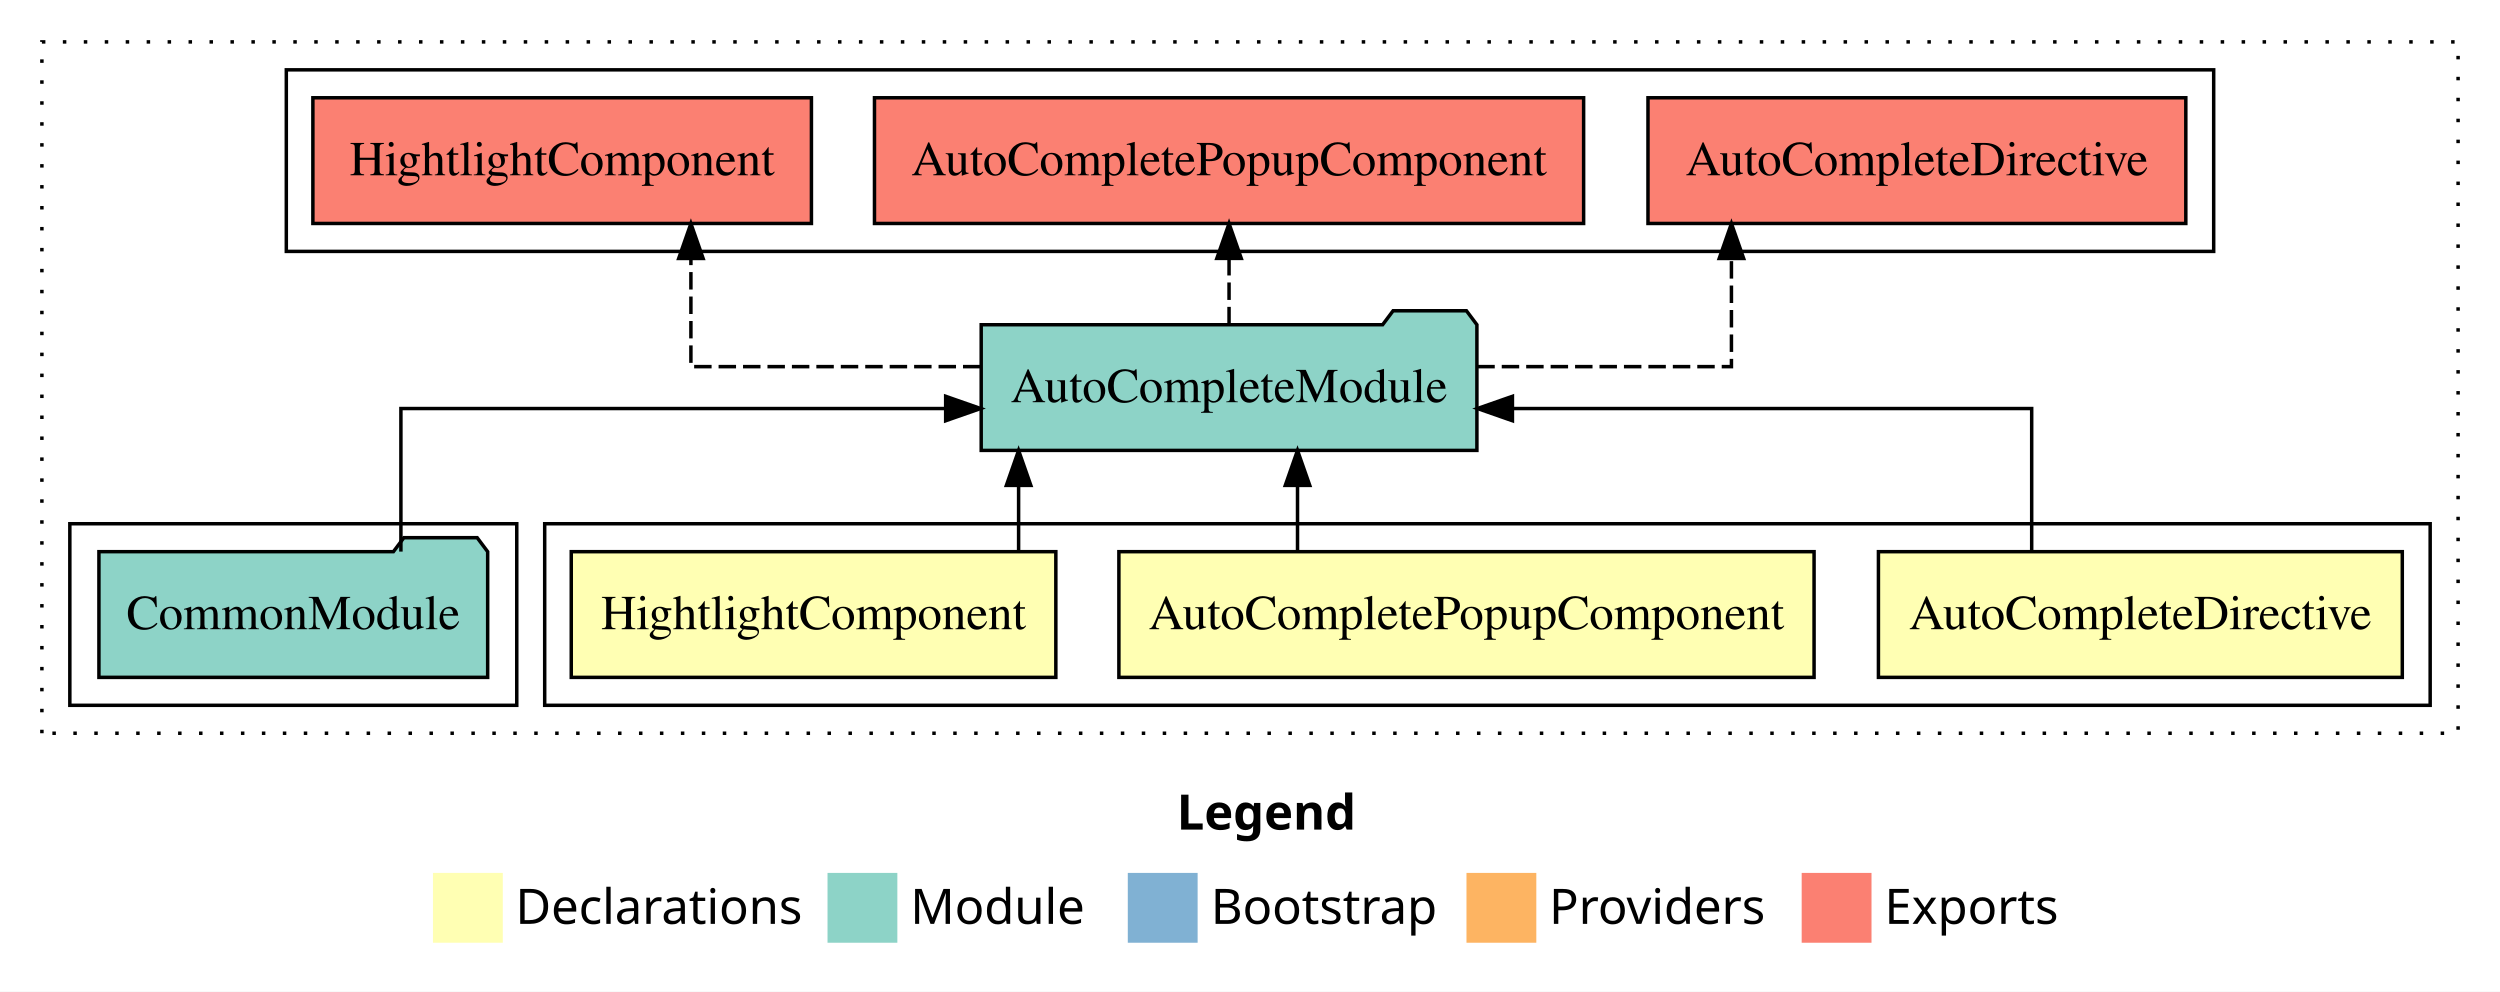
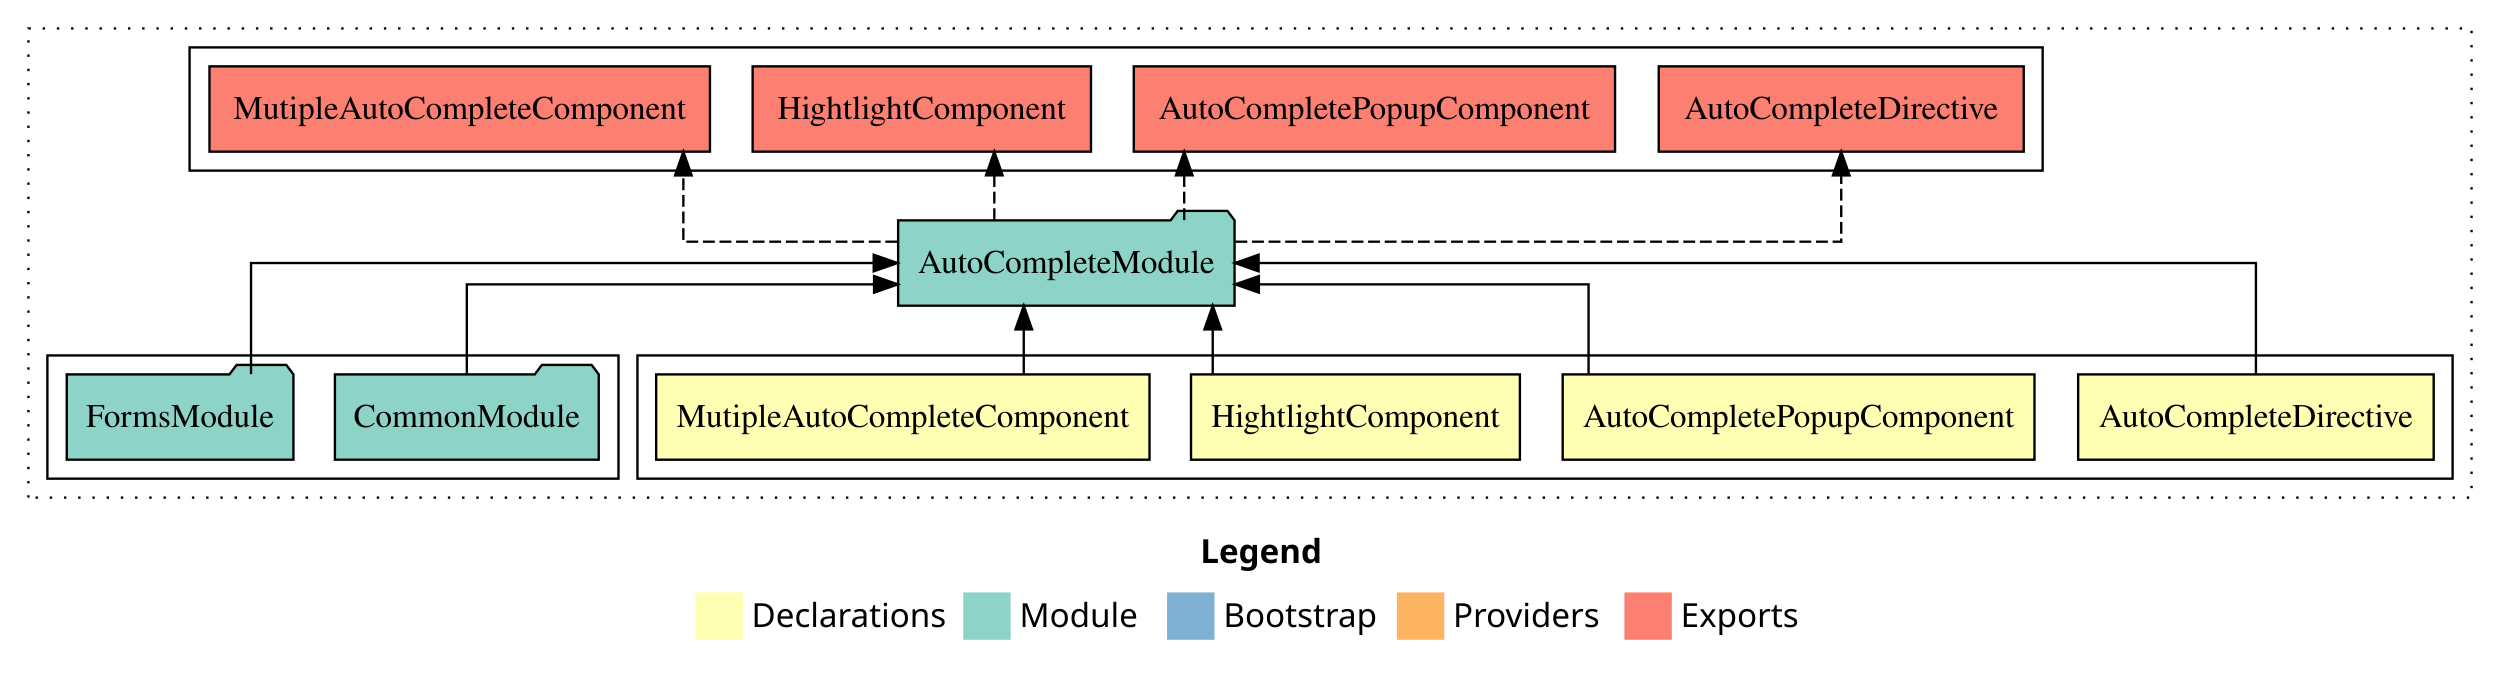
- <svg xmlns="http://www.w3.org/2000/svg" width="716pt" height="284pt" viewBox="0.00 0.00 716.00 284.00">
+ <svg xmlns="http://www.w3.org/2000/svg" width="1055pt" height="284pt" viewBox="0.00 0.00 1055.00 284.00">
  <g id="graph0" class="graph" transform="scale(1 1) rotate(0) translate(4 280)">
-     <polygon fill="white" stroke="none" points="-4,4 -4,-280 712,-280 712,4 -4,4" />
-     <text text-anchor="start" x="333.009" y="-42.4" font-family="sans-serif" font-weight="bold" font-size="14.00">Legend</text>
-     <polygon fill="#ffffb3" stroke="none" points="120,-10 120,-30 140,-30 140,-10 120,-10" />
-     <text text-anchor="start" x="143.629" y="-15.4" font-family="sans-serif" font-size="14.00">  Declarations</text>
-     <polygon fill="#8dd3c7" stroke="none" points="233,-10 233,-30 253,-30 253,-10 233,-10" />
-     <text text-anchor="start" x="256.725" y="-15.4" font-family="sans-serif" font-size="14.00">  Module</text>
-     <polygon fill="#80b1d3" stroke="none" points="319,-10 319,-30 339,-30 339,-10 319,-10" />
-     <text text-anchor="start" x="342.781" y="-15.4" font-family="sans-serif" font-size="14.00">  Bootstrap</text>
-     <polygon fill="#fdb462" stroke="none" points="416,-10 416,-30 436,-30 436,-10 416,-10" />
-     <text text-anchor="start" x="439.673" y="-15.4" font-family="sans-serif" font-size="14.00">  Providers</text>
-     <polygon fill="#fb8072" stroke="none" points="512,-10 512,-30 532,-30 532,-10 512,-10" />
-     <text text-anchor="start" x="535.726" y="-15.4" font-family="sans-serif" font-size="14.00">  Exports</text>
+     <polygon fill="white" stroke="none" points="-4,4 -4,-280 1051,-280 1051,4 -4,4" />
+     <text text-anchor="start" x="502.509" y="-42.4" font-family="sans-serif" font-weight="bold" font-size="14.00">Legend</text>
+     <polygon fill="#ffffb3" stroke="none" points="289.5,-10 289.5,-30 309.5,-30 309.5,-10 289.5,-10" />
+     <text text-anchor="start" x="313.129" y="-15.4" font-family="sans-serif" font-size="14.00">  Declarations</text>
+     <polygon fill="#8dd3c7" stroke="none" points="402.5,-10 402.5,-30 422.5,-30 422.5,-10 402.5,-10" />
+     <text text-anchor="start" x="426.225" y="-15.4" font-family="sans-serif" font-size="14.00">  Module</text>
+     <polygon fill="#80b1d3" stroke="none" points="488.5,-10 488.5,-30 508.5,-30 508.5,-10 488.5,-10" />
+     <text text-anchor="start" x="512.281" y="-15.4" font-family="sans-serif" font-size="14.00">  Bootstrap</text>
+     <polygon fill="#fdb462" stroke="none" points="585.5,-10 585.5,-30 605.5,-30 605.5,-10 585.5,-10" />
+     <text text-anchor="start" x="609.173" y="-15.4" font-family="sans-serif" font-size="14.00">  Providers</text>
+     <polygon fill="#fb8072" stroke="none" points="681.5,-10 681.5,-30 701.5,-30 701.5,-10 681.5,-10" />
+     <text text-anchor="start" x="705.226" y="-15.4" font-family="sans-serif" font-size="14.00">  Exports</text>
    <g id="clust1" class="cluster">
-       <polygon fill="none" stroke="black" stroke-dasharray="1,5" points="8,-70 8,-268 700,-268 700,-70 8,-70" />
+       <polygon fill="none" stroke="black" stroke-dasharray="1,5" points="8,-70 8,-268 1039,-268 1039,-70 8,-70" />
    </g>
    <g id="clust2" class="cluster">
-       <polygon fill="none" stroke="black" points="152,-78 152,-130 692,-130 692,-78 152,-78" />
-     </g>
-     <g id="clust6" class="cluster">
-       <polygon fill="none" stroke="black" points="16,-78 16,-130 144,-130 144,-78 16,-78" />
+       <polygon fill="none" stroke="black" points="265,-78 265,-130 1031,-130 1031,-78 265,-78" />
    </g>
    <g id="clust7" class="cluster">
-       <polygon fill="none" stroke="black" points="78,-208 78,-260 630,-260 630,-208 78,-208" />
+       <polygon fill="none" stroke="black" points="16,-78 16,-130 257,-130 257,-78 16,-78" />
+     </g>
+     <g id="clust8" class="cluster">
+       <polygon fill="none" stroke="black" points="76,-208 76,-260 858,-260 858,-208 76,-208" />
    </g>
    <g id="node1" class="node">
-       <polygon fill="#ffffb3" stroke="black" points="684.018,-122 533.982,-122 533.982,-86 684.018,-86 684.018,-122" />
-       <text text-anchor="middle" x="609" y="-99.8" font-family="Times,serif" font-size="14.00">AutoCompleteDirective</text>
+       <polygon fill="#ffffb3" stroke="black" points="1023.02,-122 872.982,-122 872.982,-86 1023.02,-86 1023.02,-122" />
+       <text text-anchor="middle" x="948" y="-99.8" font-family="Times,serif" font-size="14.00">AutoCompleteDirective</text>
+     </g>
+     <g id="node5" class="node">
+       <polygon fill="#8dd3c7" stroke="black" points="516.985,-187 513.985,-191 492.985,-191 489.985,-187 375.015,-187 375.015,-151 516.985,-151 516.985,-187" />
+       <text text-anchor="middle" x="446" y="-164.8" font-family="Times,serif" font-size="14.00">AutoCompleteModule</text>
+     </g>
+     <g id="edge1" class="edge">
+       <path fill="none" stroke="black" d="M948,-122.106C948,-141.339 948,-169 948,-169 948,-169 527.125,-169 527.125,-169" />
+       <polygon fill="black" stroke="black" points="527.125,-165.5 517.125,-169 527.125,-172.5 527.125,-165.5" />
+     </g>
+     <g id="node2" class="node">
+       <polygon fill="#ffffb3" stroke="black" points="854.55,-122 655.45,-122 655.45,-86 854.55,-86 854.55,-122" />
+       <text text-anchor="middle" x="755" y="-99.8" font-family="Times,serif" font-size="14.00">AutoCompletePopupComponent</text>
+     </g>
+     <g id="edge2" class="edge">
+       <path fill="none" stroke="black" d="M666.375,-122.027C666.375,-138.398 666.375,-160 666.375,-160 666.375,-160 527.245,-160 527.245,-160" />
+       <polygon fill="black" stroke="black" points="527.245,-156.5 517.245,-160 527.245,-163.5 527.245,-156.5" />
+     </g>
+     <g id="node3" class="node">
+       <polygon fill="#ffffb3" stroke="black" points="637.392,-122 498.608,-122 498.608,-86 637.392,-86 637.392,-122" />
+       <text text-anchor="middle" x="568" y="-99.8" font-family="Times,serif" font-size="14.00">HightlightComponent</text>
+     </g>
+     <g id="edge3" class="edge">
+       <path fill="none" stroke="black" d="M507.773,-122.106C507.773,-122.106 507.773,-140.991 507.773,-140.991" />
+       <polygon fill="black" stroke="black" points="504.273,-140.991 507.773,-150.991 511.273,-140.991 504.273,-140.991" />
    </g>
    <g id="node4" class="node">
-       <polygon fill="#8dd3c7" stroke="black" points="418.985,-187 415.985,-191 394.985,-191 391.985,-187 277.015,-187 277.015,-151 418.985,-151 418.985,-187" />
-       <text text-anchor="middle" x="348" y="-164.8" font-family="Times,serif" font-size="14.00">AutoCompleteModule</text>
+       <polygon fill="#ffffb3" stroke="black" points="481.098,-122 272.902,-122 272.902,-86 481.098,-86 481.098,-122" />
+       <text text-anchor="middle" x="377" y="-99.8" font-family="Times,serif" font-size="14.00">MutipleAutoCompleteComponent</text>
    </g>
-     <g id="edge1" class="edge">
-       <path fill="none" stroke="black" d="M577.875,-122.023C577.875,-139.373 577.875,-163 577.875,-163 577.875,-163 429.16,-163 429.16,-163" />
-       <polygon fill="black" stroke="black" points="429.16,-159.5 419.16,-163 429.16,-166.5 429.16,-159.5" />
+     <g id="edge4" class="edge">
+       <path fill="none" stroke="black" d="M428.028,-122.106C428.028,-122.106 428.028,-140.991 428.028,-140.991" />
+       <polygon fill="black" stroke="black" points="424.528,-140.991 428.028,-150.991 431.528,-140.991 424.528,-140.991" />
    </g>
-     <g id="node2" class="node">
-       <polygon fill="#ffffb3" stroke="black" points="515.55,-122 316.45,-122 316.45,-86 515.55,-86 515.55,-122" />
-       <text text-anchor="middle" x="416" y="-99.8" font-family="Times,serif" font-size="14.00">AutoCompletePopupComponent</text>
+     <g id="node8" class="node">
+       <polygon fill="#fb8072" stroke="black" points="850.018,-252 695.982,-252 695.982,-216 850.018,-216 850.018,-252" />
+       <text text-anchor="middle" x="773" y="-229.8" font-family="Times,serif" font-size="14.00">AutoCompleteDirective </text>
    </g>
-     <g id="edge2" class="edge">
-       <path fill="none" stroke="black" d="M367.609,-122.106C367.609,-122.106 367.609,-140.991 367.609,-140.991" />
-       <polygon fill="black" stroke="black" points="364.109,-140.991 367.609,-150.991 371.109,-140.991 364.109,-140.991" />
+     <g id="edge7" class="edge">
+       <path fill="none" stroke="black" stroke-dasharray="5,2" d="M517.357,-178C613.574,-178 773,-178 773,-178 773,-178 773,-205.973 773,-205.973" />
+       <polygon fill="black" stroke="black" points="769.5,-205.973 773,-215.973 776.5,-205.973 769.5,-205.973" />
    </g>
-     <g id="node3" class="node">
-       <polygon fill="#ffffb3" stroke="black" points="298.392,-122 159.608,-122 159.608,-86 298.392,-86 298.392,-122" />
-       <text text-anchor="middle" x="229" y="-99.8" font-family="Times,serif" font-size="14.00">HightlightComponent</text>
+     <g id="node9" class="node">
+       <polygon fill="#fb8072" stroke="black" points="677.55,-252 474.45,-252 474.45,-216 677.55,-216 677.55,-252" />
+       <text text-anchor="middle" x="576" y="-229.8" font-family="Times,serif" font-size="14.00">AutoCompletePopupComponent </text>
    </g>
-     <g id="edge3" class="edge">
-       <path fill="none" stroke="black" d="M287.727,-122.106C287.727,-122.106 287.727,-140.991 287.727,-140.991" />
-       <polygon fill="black" stroke="black" points="284.227,-140.991 287.727,-150.991 291.227,-140.991 284.227,-140.991" />
+     <g id="edge8" class="edge">
+       <path fill="none" stroke="black" stroke-dasharray="5,2" d="M495.734,-187.106C495.734,-187.106 495.734,-205.991 495.734,-205.991" />
+       <polygon fill="black" stroke="black" points="492.234,-205.991 495.734,-215.991 499.234,-205.991 492.234,-205.991" />
+     </g>
+     <g id="node10" class="node">
+       <polygon fill="#fb8072" stroke="black" points="456.393,-252 313.607,-252 313.607,-216 456.393,-216 456.393,-252" />
+       <text text-anchor="middle" x="385" y="-229.8" font-family="Times,serif" font-size="14.00">HightlightComponent </text>
+     </g>
+     <g id="edge9" class="edge">
+       <path fill="none" stroke="black" stroke-dasharray="5,2" d="M415.602,-187.106C415.602,-187.106 415.602,-205.991 415.602,-205.991" />
+       <polygon fill="black" stroke="black" points="412.102,-205.991 415.602,-215.991 419.102,-205.991 412.102,-205.991" />
+     </g>
+     <g id="node11" class="node">
+       <polygon fill="#fb8072" stroke="black" points="295.599,-252 84.401,-252 84.401,-216 295.599,-216 295.599,-252" />
+       <text text-anchor="middle" x="190" y="-229.8" font-family="Times,serif" font-size="14.00">MutipleAutoCompleteComponent </text>
+     </g>
+     <g id="edge10" class="edge">
+       <path fill="none" stroke="black" stroke-dasharray="5,2" d="M374.638,-178C331.341,-178 284.375,-178 284.375,-178 284.375,-178 284.375,-205.973 284.375,-205.973" />
+       <polygon fill="black" stroke="black" points="280.875,-205.973 284.375,-215.973 287.875,-205.973 280.875,-205.973" />
    </g>
    <g id="node6" class="node">
-       <polygon fill="#fb8072" stroke="black" points="622.018,-252 467.982,-252 467.982,-216 622.018,-216 622.018,-252" />
-       <text text-anchor="middle" x="545" y="-229.8" font-family="Times,serif" font-size="14.00">AutoCompleteDirective </text>
+       <polygon fill="#8dd3c7" stroke="black" points="248.668,-122 245.668,-126 224.668,-126 221.668,-122 137.332,-122 137.332,-86 248.668,-86 248.668,-122" />
+       <text text-anchor="middle" x="193" y="-99.8" font-family="Times,serif" font-size="14.00">CommonModule</text>
    </g>
    <g id="edge5" class="edge">
-       <path fill="none" stroke="black" stroke-dasharray="5,2" d="M419.098,-175C455.348,-175 491.883,-175 491.883,-175 491.883,-175 491.883,-205.977 491.883,-205.977" />
-       <polygon fill="black" stroke="black" points="488.383,-205.977 491.883,-215.977 495.383,-205.978 488.383,-205.977" />
+       <path fill="none" stroke="black" d="M193,-122.027C193,-138.398 193,-160 193,-160 193,-160 364.852,-160 364.852,-160" />
+       <polygon fill="black" stroke="black" points="364.852,-163.5 374.852,-160 364.852,-156.5 364.852,-163.5" />
    </g>
    <g id="node7" class="node">
-       <polygon fill="#fb8072" stroke="black" points="449.55,-252 246.45,-252 246.45,-216 449.55,-216 449.55,-252" />
-       <text text-anchor="middle" x="348" y="-229.8" font-family="Times,serif" font-size="14.00">AutoCompletePopupComponent </text>
+       <polygon fill="#8dd3c7" stroke="black" points="119.829,-122 116.829,-126 95.829,-126 92.829,-122 24.171,-122 24.171,-86 119.829,-86 119.829,-122" />
+       <text text-anchor="middle" x="72" y="-99.8" font-family="Times,serif" font-size="14.00">FormsModule</text>
    </g>
    <g id="edge6" class="edge">
-       <path fill="none" stroke="black" stroke-dasharray="5,2" d="M348,-187.106C348,-187.106 348,-205.991 348,-205.991" />
-       <polygon fill="black" stroke="black" points="344.5,-205.991 348,-215.991 351.5,-205.991 344.5,-205.991" />
-     </g>
-     <g id="node8" class="node">
-       <polygon fill="#fb8072" stroke="black" points="228.393,-252 85.608,-252 85.608,-216 228.393,-216 228.393,-252" />
-       <text text-anchor="middle" x="157" y="-229.8" font-family="Times,serif" font-size="14.00">HightlightComponent </text>
-     </g>
-     <g id="edge7" class="edge">
-       <path fill="none" stroke="black" stroke-dasharray="5,2" d="M276.802,-175C236.419,-175 193.875,-175 193.875,-175 193.875,-175 193.875,-205.977 193.875,-205.977" />
-       <polygon fill="black" stroke="black" points="190.375,-205.977 193.875,-215.977 197.375,-205.978 190.375,-205.977" />
-     </g>
-     <g id="node5" class="node">
-       <polygon fill="#8dd3c7" stroke="black" points="135.668,-122 132.668,-126 111.668,-126 108.668,-122 24.332,-122 24.332,-86 135.668,-86 135.668,-122" />
-       <text text-anchor="middle" x="80" y="-99.8" font-family="Times,serif" font-size="14.00">CommonModule</text>
-     </g>
-     <g id="edge4" class="edge">
-       <path fill="none" stroke="black" d="M110.819,-122.023C110.819,-139.373 110.819,-163 110.819,-163 110.819,-163 266.838,-163 266.838,-163" />
-       <polygon fill="black" stroke="black" points="266.838,-166.5 276.838,-163 266.838,-159.5 266.838,-166.5" />
+       <path fill="none" stroke="black" d="M101.933,-122.106C101.933,-141.339 101.933,-169 101.933,-169 101.933,-169 364.709,-169 364.709,-169" />
+       <polygon fill="black" stroke="black" points="364.709,-172.5 374.709,-169 364.709,-165.5 364.709,-172.5" />
    </g>
  </g>
</svg>
